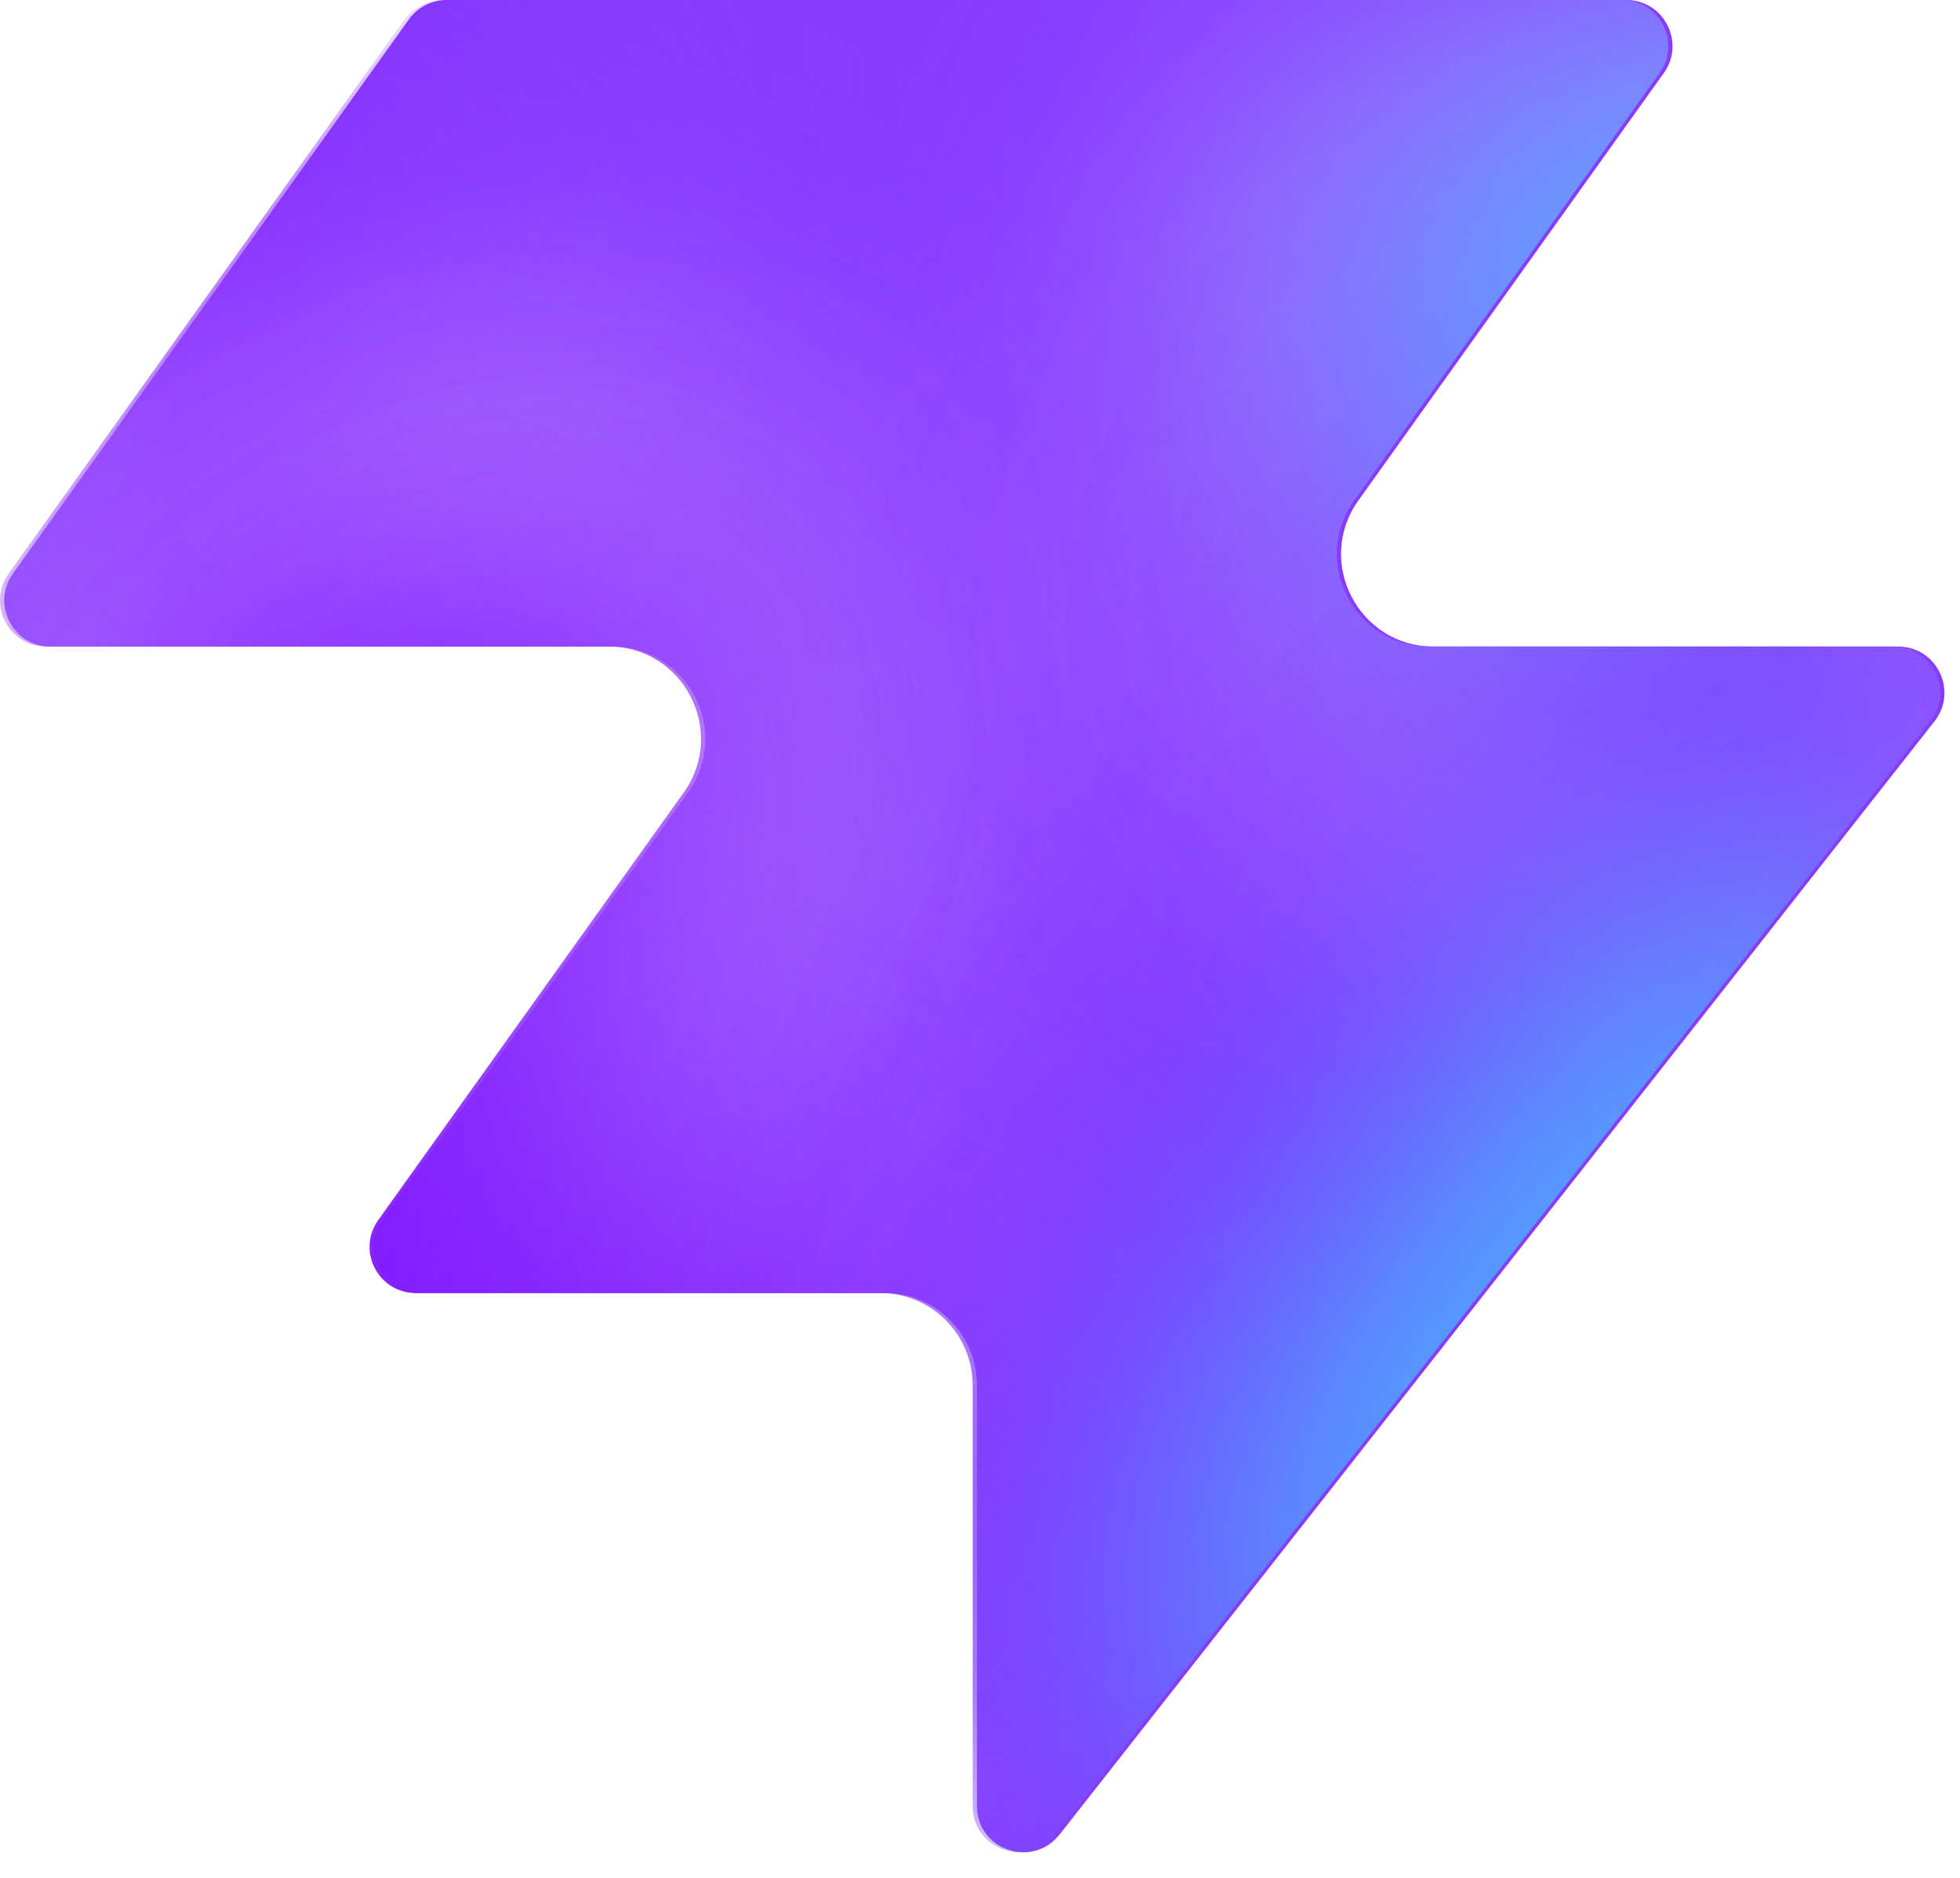
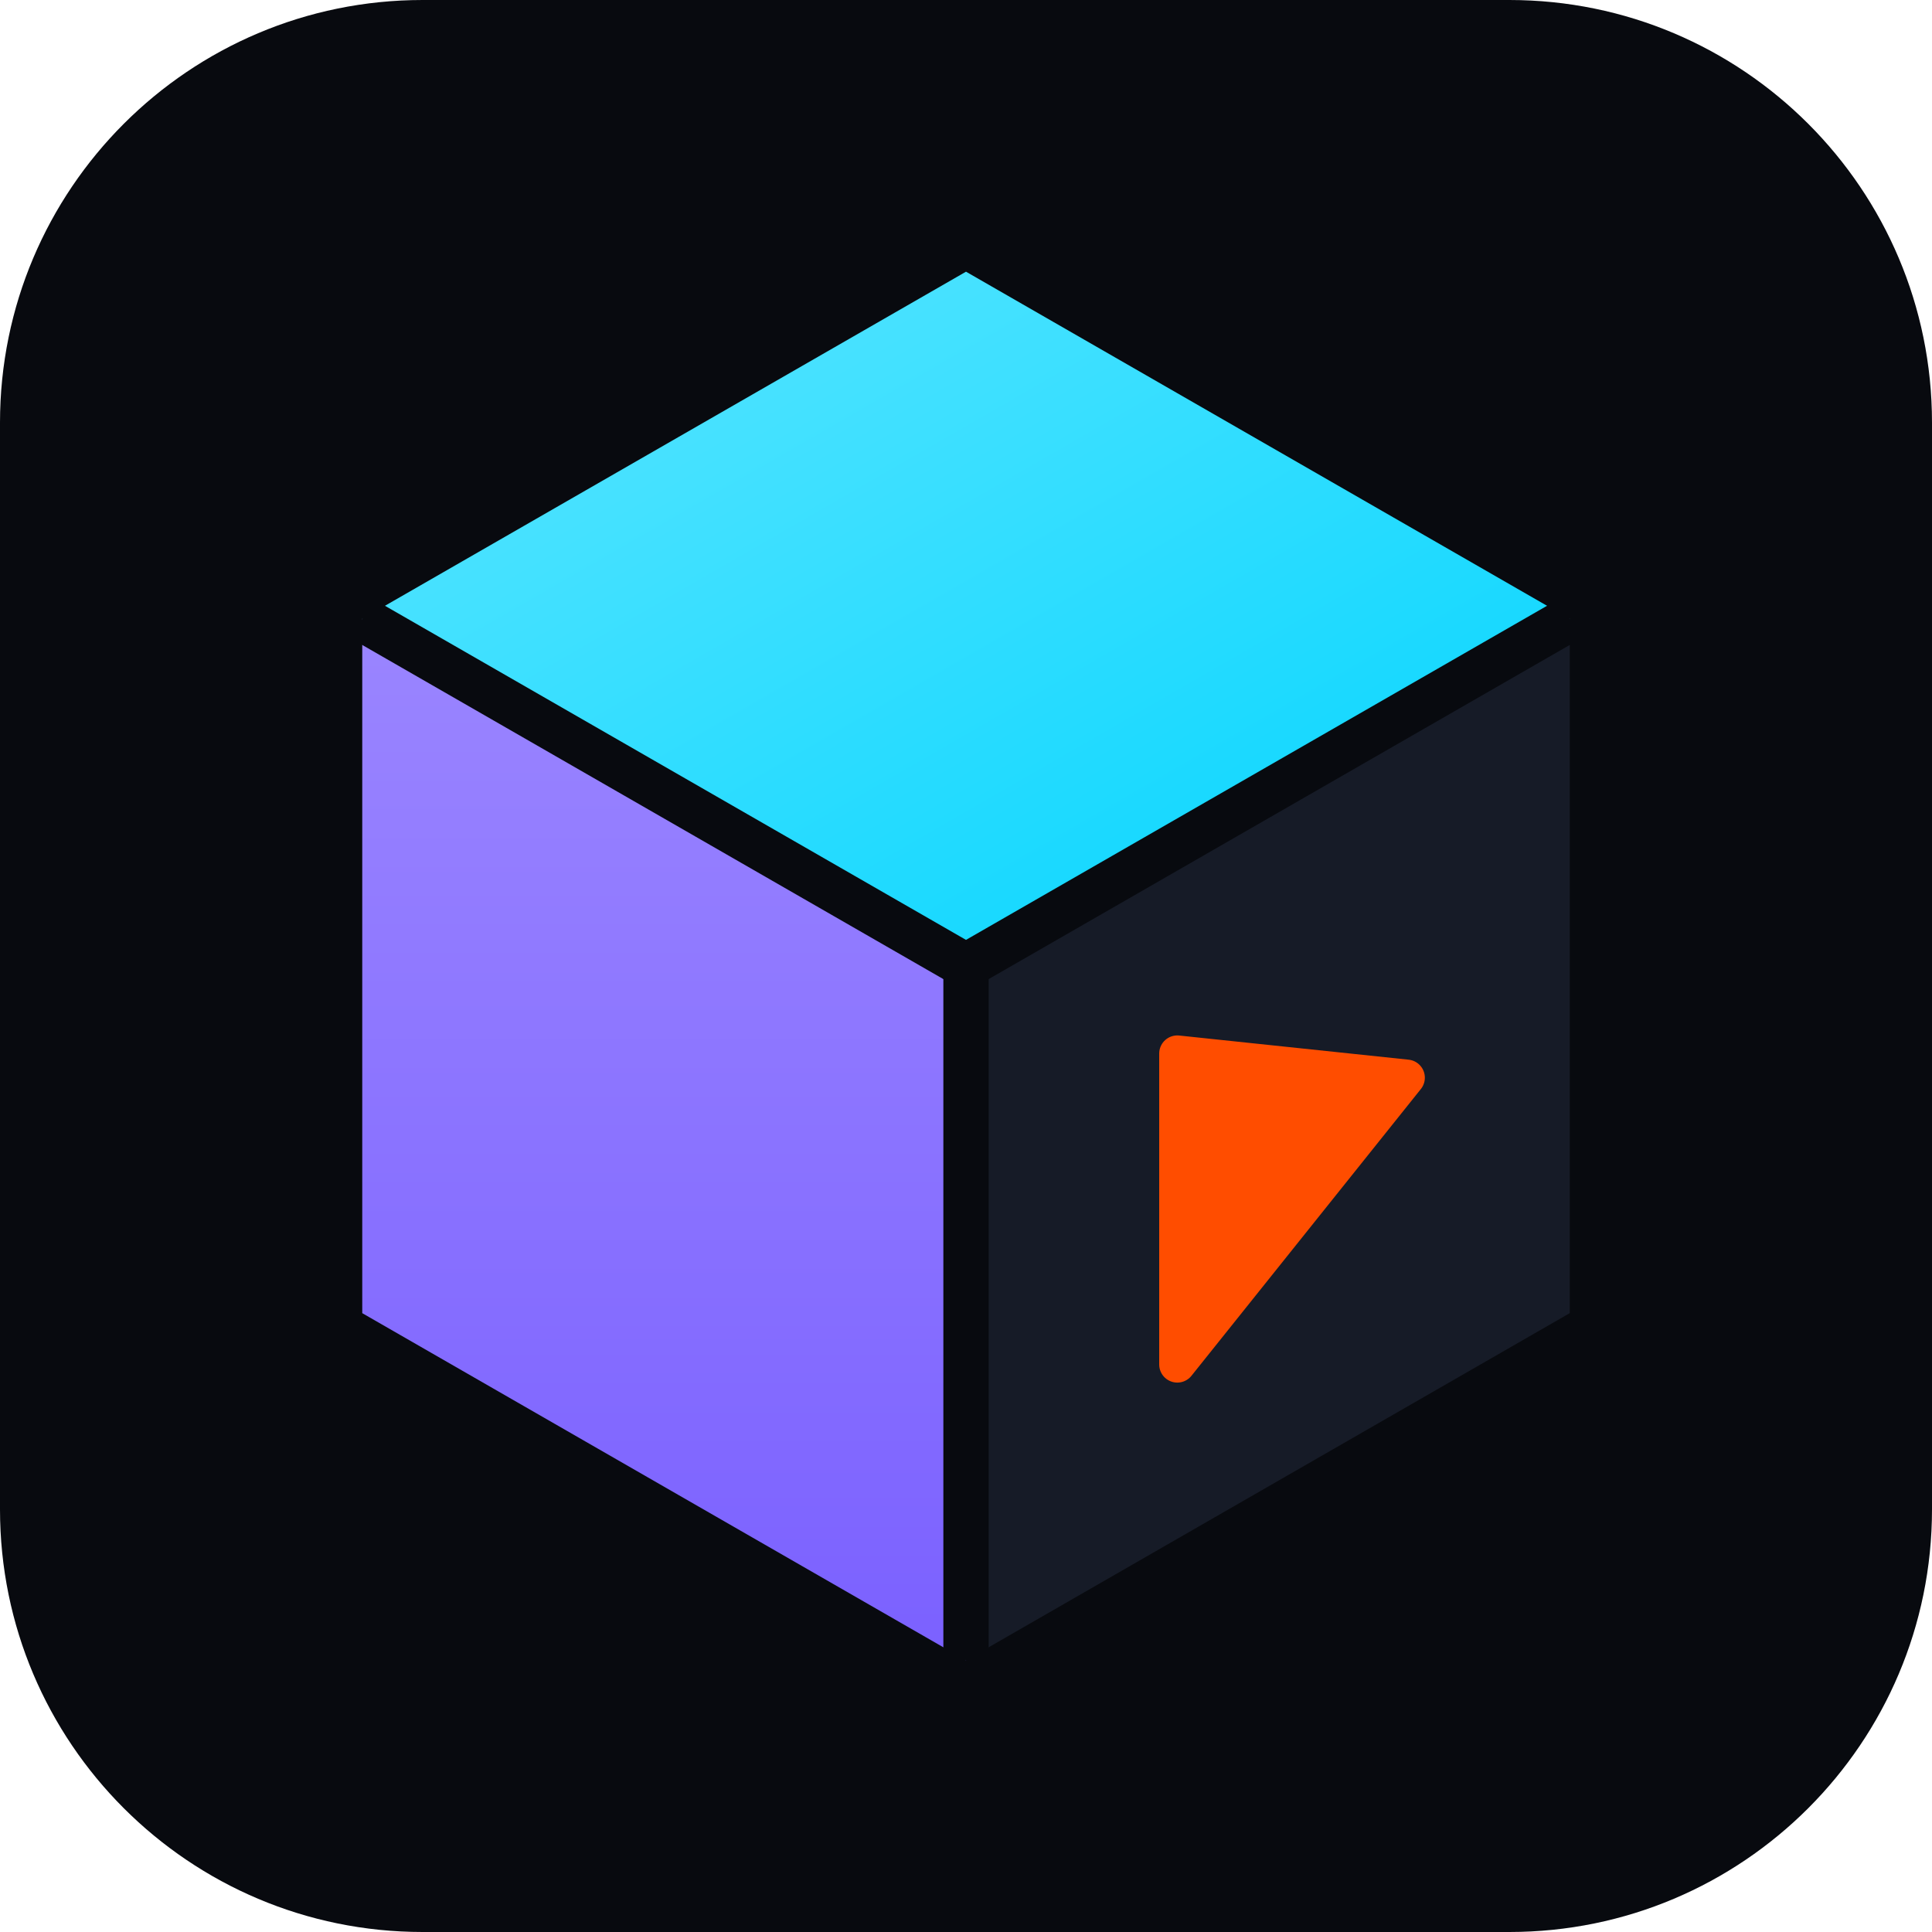
- <svg xmlns="http://www.w3.org/2000/svg" width="48" height="46" fill="none" viewBox="0 0 48 46">
-   <path fill="#863bff" d="M25.946 44.938c-.664.845-2.021.375-2.021-.698V33.937a2.26 2.26 0 0 0-2.262-2.262H10.287c-.92 0-1.456-1.04-.92-1.788l7.48-10.471c1.07-1.497 0-3.578-1.842-3.578H1.237c-.92 0-1.456-1.04-.92-1.788L10.013.474c.214-.297.556-.474.92-.474h28.894c.92 0 1.456 1.04.92 1.788l-7.48 10.471c-1.07 1.498 0 3.579 1.842 3.579h11.377c.943 0 1.473 1.088.89 1.83L25.947 44.94z" style="fill:#863bff;fill:color(display-p3 .525 .23 1);fill-opacity:1" />
-   <mask id="a" width="48" height="46" x="0" y="0" maskUnits="userSpaceOnUse" style="mask-type:alpha">
-     <path fill="#000" d="M25.842 44.938c-.664.844-2.021.375-2.021-.698V33.937a2.26 2.26 0 0 0-2.262-2.262H10.183c-.92 0-1.456-1.04-.92-1.788l7.48-10.471c1.07-1.498 0-3.579-1.842-3.579H1.133c-.92 0-1.456-1.04-.92-1.787L9.91.473c.214-.297.556-.474.92-.474h28.894c.92 0 1.456 1.04.92 1.788l-7.48 10.471c-1.07 1.498 0 3.578 1.842 3.578h11.377c.943 0 1.473 1.088.89 1.832L25.843 44.94z" style="fill:#000;fill-opacity:1" />
-   </mask>
-   <g mask="url(#a)">
-     <g filter="url(#b)">
-       <ellipse cx="5.508" cy="14.704" fill="#ede6ff" rx="5.508" ry="14.704" style="fill:#ede6ff;fill:color(display-p3 .927 .903 1);fill-opacity:1" transform="matrix(.00324 1 1 -.00324 -4.47 31.516)" />
-     </g>
-     <g filter="url(#c)">
-       <ellipse cx="10.399" cy="29.851" fill="#ede6ff" rx="10.399" ry="29.851" style="fill:#ede6ff;fill:color(display-p3 .927 .903 1);fill-opacity:1" transform="matrix(.00324 1 1 -.00324 -39.328 7.883)" />
-     </g>
-     <g filter="url(#d)">
-       <ellipse cx="5.508" cy="30.487" fill="#7e14ff" rx="5.508" ry="30.487" style="fill:#7e14ff;fill:color(display-p3 .492 .077 1);fill-opacity:1" transform="rotate(89.814 -25.913 -14.639)scale(1 -1)" />
-     </g>
-     <g filter="url(#e)">
-       <ellipse cx="5.508" cy="30.599" fill="#7e14ff" rx="5.508" ry="30.599" style="fill:#7e14ff;fill:color(display-p3 .492 .077 1);fill-opacity:1" transform="rotate(89.814 -32.644 -3.334)scale(1 -1)" />
-     </g>
-     <g filter="url(#f)">
-       <ellipse cx="5.508" cy="30.599" fill="#7e14ff" rx="5.508" ry="30.599" style="fill:#7e14ff;fill:color(display-p3 .492 .077 1);fill-opacity:1" transform="matrix(.00324 1 1 -.00324 -34.34 30.47)" />
-     </g>
-     <g filter="url(#g)">
-       <ellipse cx="14.072" cy="22.078" fill="#ede6ff" rx="14.072" ry="22.078" style="fill:#ede6ff;fill:color(display-p3 .927 .903 1);fill-opacity:1" transform="rotate(93.35 24.506 48.493)scale(-1 1)" />
-     </g>
-     <g filter="url(#h)">
-       <ellipse cx="3.47" cy="21.501" fill="#7e14ff" rx="3.47" ry="21.501" style="fill:#7e14ff;fill:color(display-p3 .492 .077 1);fill-opacity:1" transform="rotate(89.009 28.708 47.59)scale(-1 1)" />
-     </g>
-     <g filter="url(#i)">
-       <ellipse cx="3.47" cy="21.501" fill="#7e14ff" rx="3.47" ry="21.501" style="fill:#7e14ff;fill:color(display-p3 .492 .077 1);fill-opacity:1" transform="rotate(89.009 28.708 47.59)scale(-1 1)" />
-     </g>
-     <g filter="url(#j)">
-       <ellipse cx=".387" cy="8.972" fill="#7e14ff" rx="4.407" ry="29.108" style="fill:#7e14ff;fill:color(display-p3 .492 .077 1);fill-opacity:1" transform="rotate(39.51 .387 8.972)" />
-     </g>
-     <g filter="url(#k)">
-       <ellipse cx="47.523" cy="-6.092" fill="#7e14ff" rx="4.407" ry="29.108" style="fill:#7e14ff;fill:color(display-p3 .492 .077 1);fill-opacity:1" transform="rotate(37.892 47.523 -6.092)" />
-     </g>
-     <g filter="url(#l)">
-       <ellipse cx="41.412" cy="6.333" fill="#47bfff" rx="5.971" ry="9.665" style="fill:#47bfff;fill:color(display-p3 .28 .748 1);fill-opacity:1" transform="rotate(37.892 41.412 6.333)" />
-     </g>
-     <g filter="url(#m)">
-       <ellipse cx="-1.879" cy="38.332" fill="#7e14ff" rx="4.407" ry="29.108" style="fill:#7e14ff;fill:color(display-p3 .492 .077 1);fill-opacity:1" transform="rotate(37.892 -1.88 38.332)" />
-     </g>
-     <g filter="url(#n)">
-       <ellipse cx="-1.879" cy="38.332" fill="#7e14ff" rx="4.407" ry="29.108" style="fill:#7e14ff;fill:color(display-p3 .492 .077 1);fill-opacity:1" transform="rotate(37.892 -1.88 38.332)" />
-     </g>
-     <g filter="url(#o)">
-       <ellipse cx="35.651" cy="29.907" fill="#7e14ff" rx="4.407" ry="29.108" style="fill:#7e14ff;fill:color(display-p3 .492 .077 1);fill-opacity:1" transform="rotate(37.892 35.651 29.907)" />
-     </g>
-     <g filter="url(#p)">
-       <ellipse cx="38.418" cy="32.4" fill="#47bfff" rx="5.971" ry="15.297" style="fill:#47bfff;fill:color(display-p3 .28 .748 1);fill-opacity:1" transform="rotate(37.892 38.418 32.4)" />
-     </g>
-   </g>
+ <svg xmlns="http://www.w3.org/2000/svg" width="64" height="64" viewBox="0 0 64 64">
  <defs>
-     <filter id="b" width="60.045" height="41.654" x="-19.77" y="16.149" color-interpolation-filters="sRGB" filterUnits="userSpaceOnUse">
-       <feFlood flood-opacity="0" result="BackgroundImageFix" />
-       <feBlend in="SourceGraphic" in2="BackgroundImageFix" result="shape" />
-       <feGaussianBlur result="effect1_foregroundBlur_2002_17158" stdDeviation="7.659" />
-     </filter>
-     <filter id="c" width="90.34" height="51.437" x="-54.613" y="-7.533" color-interpolation-filters="sRGB" filterUnits="userSpaceOnUse">
-       <feFlood flood-opacity="0" result="BackgroundImageFix" />
-       <feBlend in="SourceGraphic" in2="BackgroundImageFix" result="shape" />
-       <feGaussianBlur result="effect1_foregroundBlur_2002_17158" stdDeviation="7.659" />
-     </filter>
-     <filter id="d" width="79.355" height="29.4" x="-49.64" y="2.03" color-interpolation-filters="sRGB" filterUnits="userSpaceOnUse">
-       <feFlood flood-opacity="0" result="BackgroundImageFix" />
-       <feBlend in="SourceGraphic" in2="BackgroundImageFix" result="shape" />
-       <feGaussianBlur result="effect1_foregroundBlur_2002_17158" stdDeviation="4.596" />
-     </filter>
-     <filter id="e" width="79.579" height="29.4" x="-45.045" y="20.029" color-interpolation-filters="sRGB" filterUnits="userSpaceOnUse">
-       <feFlood flood-opacity="0" result="BackgroundImageFix" />
-       <feBlend in="SourceGraphic" in2="BackgroundImageFix" result="shape" />
-       <feGaussianBlur result="effect1_foregroundBlur_2002_17158" stdDeviation="4.596" />
-     </filter>
-     <filter id="f" width="79.579" height="29.4" x="-43.513" y="21.178" color-interpolation-filters="sRGB" filterUnits="userSpaceOnUse">
-       <feFlood flood-opacity="0" result="BackgroundImageFix" />
-       <feBlend in="SourceGraphic" in2="BackgroundImageFix" result="shape" />
-       <feGaussianBlur result="effect1_foregroundBlur_2002_17158" stdDeviation="4.596" />
-     </filter>
-     <filter id="g" width="74.749" height="58.852" x="15.756" y="-17.901" color-interpolation-filters="sRGB" filterUnits="userSpaceOnUse">
-       <feFlood flood-opacity="0" result="BackgroundImageFix" />
-       <feBlend in="SourceGraphic" in2="BackgroundImageFix" result="shape" />
-       <feGaussianBlur result="effect1_foregroundBlur_2002_17158" stdDeviation="7.659" />
-     </filter>
-     <filter id="h" width="61.377" height="25.362" x="23.548" y="2.284" color-interpolation-filters="sRGB" filterUnits="userSpaceOnUse">
-       <feFlood flood-opacity="0" result="BackgroundImageFix" />
-       <feBlend in="SourceGraphic" in2="BackgroundImageFix" result="shape" />
-       <feGaussianBlur result="effect1_foregroundBlur_2002_17158" stdDeviation="4.596" />
-     </filter>
-     <filter id="i" width="61.377" height="25.362" x="23.548" y="2.284" color-interpolation-filters="sRGB" filterUnits="userSpaceOnUse">
-       <feFlood flood-opacity="0" result="BackgroundImageFix" />
-       <feBlend in="SourceGraphic" in2="BackgroundImageFix" result="shape" />
-       <feGaussianBlur result="effect1_foregroundBlur_2002_17158" stdDeviation="4.596" />
-     </filter>
-     <filter id="j" width="56.045" height="63.649" x="-27.636" y="-22.853" color-interpolation-filters="sRGB" filterUnits="userSpaceOnUse">
-       <feFlood flood-opacity="0" result="BackgroundImageFix" />
-       <feBlend in="SourceGraphic" in2="BackgroundImageFix" result="shape" />
-       <feGaussianBlur result="effect1_foregroundBlur_2002_17158" stdDeviation="4.596" />
-     </filter>
-     <filter id="k" width="54.814" height="64.646" x="20.116" y="-38.415" color-interpolation-filters="sRGB" filterUnits="userSpaceOnUse">
-       <feFlood flood-opacity="0" result="BackgroundImageFix" />
-       <feBlend in="SourceGraphic" in2="BackgroundImageFix" result="shape" />
-       <feGaussianBlur result="effect1_foregroundBlur_2002_17158" stdDeviation="4.596" />
-     </filter>
-     <filter id="l" width="33.541" height="35.313" x="24.641" y="-11.323" color-interpolation-filters="sRGB" filterUnits="userSpaceOnUse">
-       <feFlood flood-opacity="0" result="BackgroundImageFix" />
-       <feBlend in="SourceGraphic" in2="BackgroundImageFix" result="shape" />
-       <feGaussianBlur result="effect1_foregroundBlur_2002_17158" stdDeviation="4.596" />
-     </filter>
-     <filter id="m" width="54.814" height="64.646" x="-29.286" y="6.009" color-interpolation-filters="sRGB" filterUnits="userSpaceOnUse">
-       <feFlood flood-opacity="0" result="BackgroundImageFix" />
-       <feBlend in="SourceGraphic" in2="BackgroundImageFix" result="shape" />
-       <feGaussianBlur result="effect1_foregroundBlur_2002_17158" stdDeviation="4.596" />
-     </filter>
-     <filter id="n" width="54.814" height="64.646" x="-29.286" y="6.009" color-interpolation-filters="sRGB" filterUnits="userSpaceOnUse">
-       <feFlood flood-opacity="0" result="BackgroundImageFix" />
-       <feBlend in="SourceGraphic" in2="BackgroundImageFix" result="shape" />
-       <feGaussianBlur result="effect1_foregroundBlur_2002_17158" stdDeviation="4.596" />
-     </filter>
-     <filter id="o" width="54.814" height="64.646" x="8.244" y="-2.416" color-interpolation-filters="sRGB" filterUnits="userSpaceOnUse">
-       <feFlood flood-opacity="0" result="BackgroundImageFix" />
-       <feBlend in="SourceGraphic" in2="BackgroundImageFix" result="shape" />
-       <feGaussianBlur result="effect1_foregroundBlur_2002_17158" stdDeviation="4.596" />
-     </filter>
-     <filter id="p" width="39.409" height="43.623" x="18.713" y="10.588" color-interpolation-filters="sRGB" filterUnits="userSpaceOnUse">
-       <feFlood flood-opacity="0" result="BackgroundImageFix" />
-       <feBlend in="SourceGraphic" in2="BackgroundImageFix" result="shape" />
-       <feGaussianBlur result="effect1_foregroundBlur_2002_17158" stdDeviation="4.596" />
-     </filter>
+     <linearGradient id="top" x1="0" y1="0" x2="1" y2="1">
+       <stop offset="0" stop-color="#5ee6ff" />
+       <stop offset="1" stop-color="#00d4ff" />
+     </linearGradient>
+     <linearGradient id="left" x1="0" y1="0" x2="0" y2="1">
+       <stop offset="0" stop-color="#9a85ff" />
+       <stop offset="1" stop-color="#7b61ff" />
+     </linearGradient>
  </defs>
+   <rect width="64" height="64" rx="14" fill="#080a0f" />
+   <polygon points="32,9 52,20.5 32,32 12,20.5" fill="url(#top)" />
+   <polygon points="12,20.5 32,32 32,55 12,43.5" fill="url(#left)" />
+   <polygon points="32,32 52,20.5 52,43.5 32,55" fill="#161b27" />
+   <polygon points="39,34.9 39,45.2 46.6,35.7" fill="#ff4d00" stroke="#ff4d00" stroke-width="1.2" stroke-linejoin="round" />
+   <polyline points="12,20.5 32,32 52,20.5" fill="none" stroke="#080a0f" stroke-width="1.5" stroke-linejoin="round" />
+   <line x1="32" y1="32" x2="32" y2="55" stroke="#080a0f" stroke-width="1.5" />
</svg>
